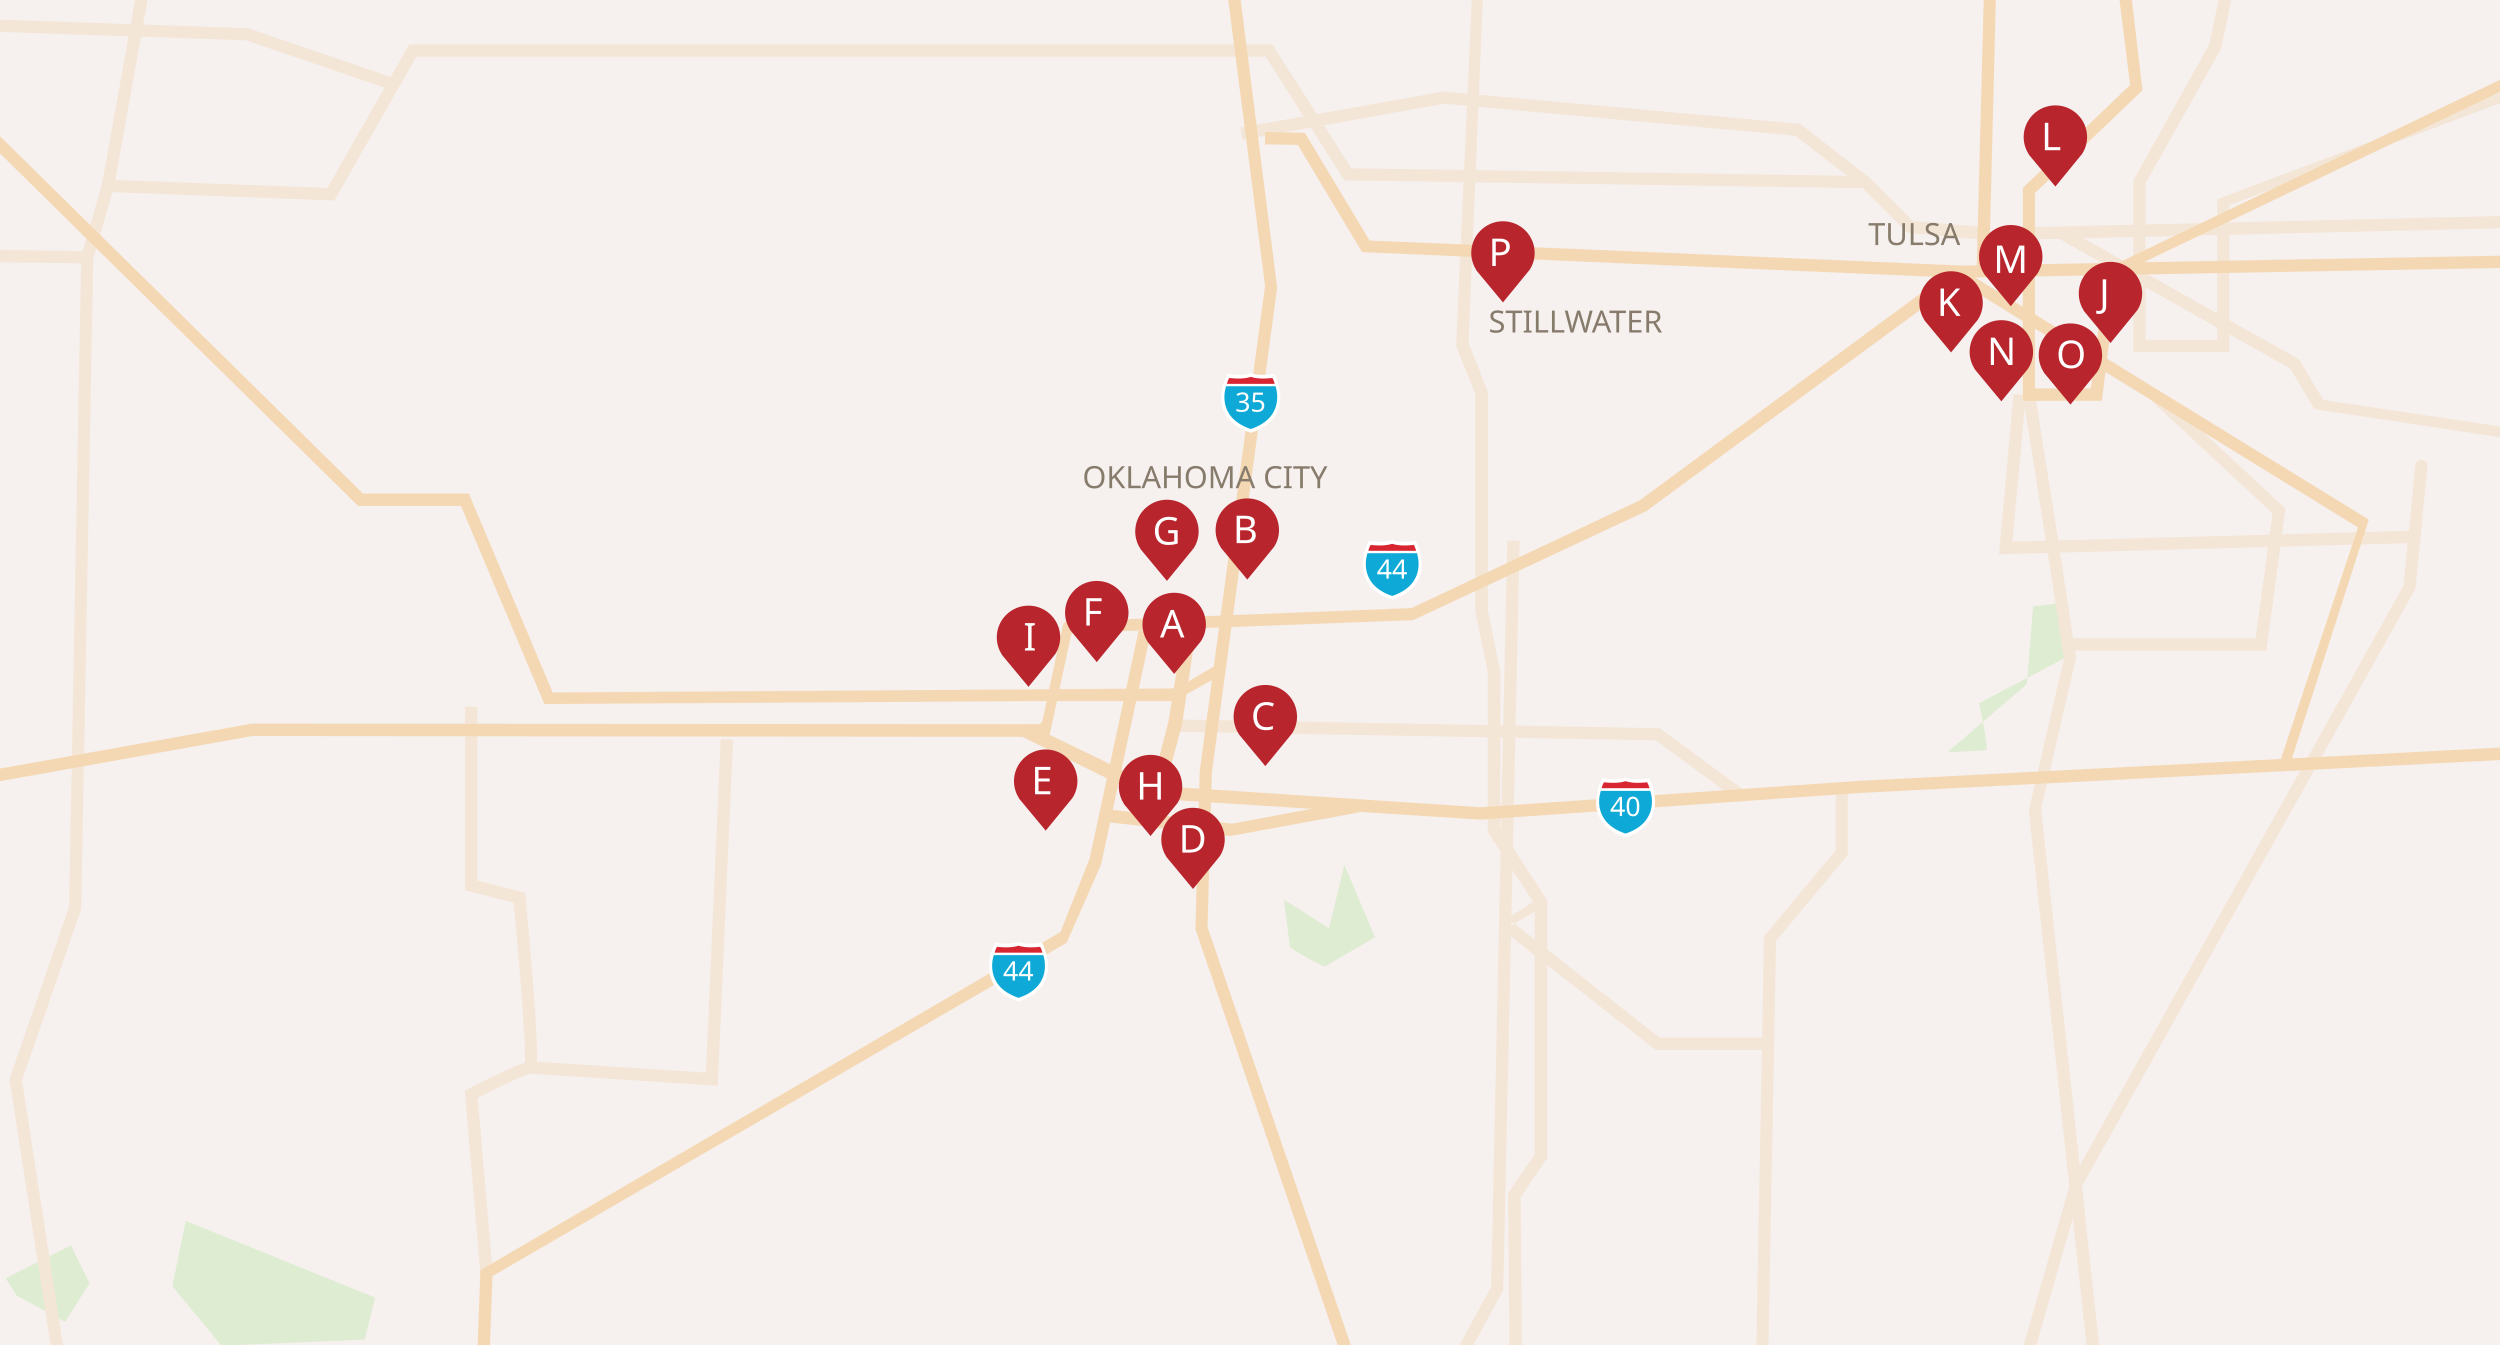
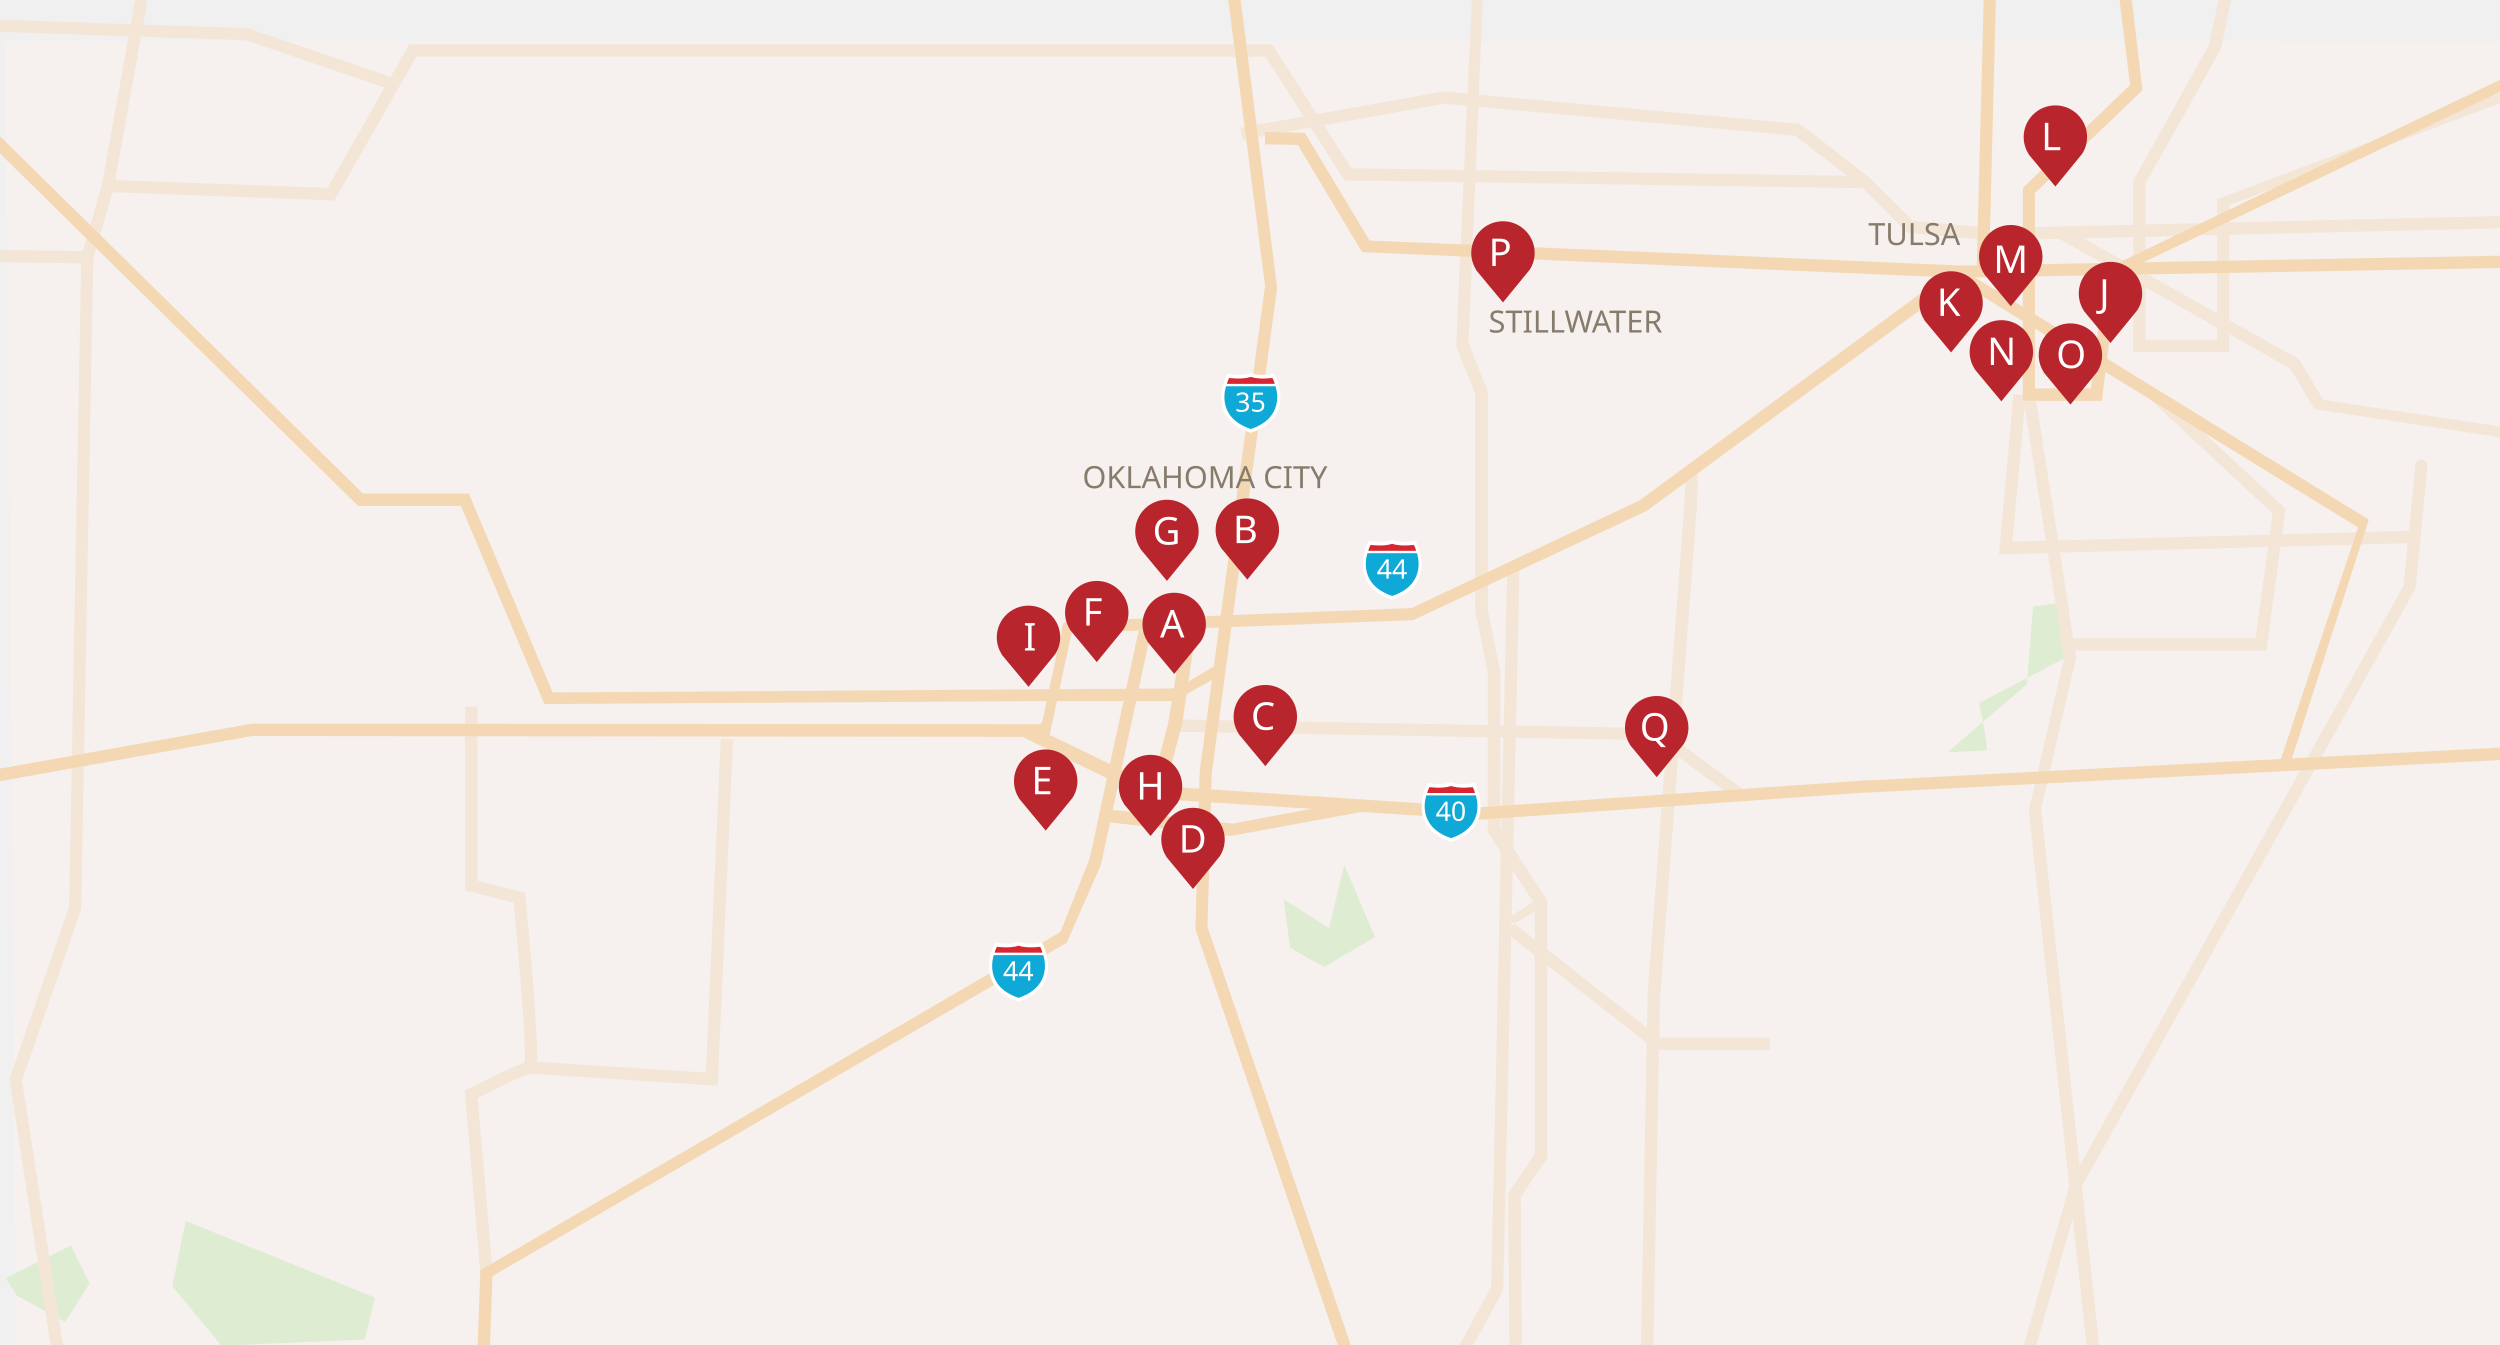
- <svg xmlns="http://www.w3.org/2000/svg" id="map" xml:space="preserve" viewBox="351.6 15.9 930 500" version="1.1" y="0px" x="0px" enable-background="new 351.6 15.9 930 500">
+ <svg xmlns="http://www.w3.org/2000/svg" version="1.1" id="map" x="0px" y="0px" viewBox="351.6 15.9 930 500" enable-background="new 351.6 15.9 930 500" xml:space="preserve">
  <g id="land">
-     <path d="m336.9 8.6l4.2 529.3h946.7l-3.9-529.2-947-0.1z" fill="#F6F0EF" />
+     <path fill="#F6F0EF" d="M353.6,31.1l4.2,529.3h946.7l-3.9-529.2c0,0,0,0,0,0L353.6,31.1z" />
  </g>
-   <polygon points="357.9 497.9 353.7 491.4 378 479.2 384.9 493.3 375.8 507.7" fill="#DEECD2" />
-   <polygon points="420.7 470.1 415.7 494.4 434 516.5 487.3 514.2 491.1 498.6" fill="#DEECD2" />
-   <path d="m829.2 350.5l2.3 17.9s12.2 7.6 13.3 6.9c1.1-0.8 18.3-10.7 18.3-10.7l-11.4-27-5.7 23.6-16.8-10.7z" fill="#DEECD2" />
-   <path d="m1117.8 240.3l3 19.8-33 17.4s3.8 17.5 2.7 17.5-14.5 0.8-14.5 0.8l29.6-25.4 2.3-28.9 9.9-1.2z" fill="#DEECD2" />
-   <path d="m893.2 144.5l7.2 18v80.8l4.6 22.5v59.5l17.5 27v93l-9.9 14.5 0.7 78.9h4.6l-0.6-77.5 9.9-14.5v-95.8l-17.5-27v-58.3l-4.6-22.5v-81.5l-7.2-18.1 5.5-132.4c0.1-2.4 2.4-0.1 0 0l-4.2 2.4-5.9 130.6-0.1 0.4z" fill="#F4E6D7" />
-   <polygon points="886.5 540.7 910.8 495.8 916.9 217.1 912.3 217 906.3 494.6 881.3 540.7" fill="#F4E6D7" />
-   <polygon points="997 313 967.5 291.3 788.3 288.1 788.4 283.5 969 286.8 999.7 309.3" fill="#F4E6D7" />
-   <polygon points="1445.9 -11.3 1176.4 90 1176.4 142.3 1149.7 142.3 1149.7 84.2 1177.8 34.1 1182 14.1 1177.5 13.2 1173.4 32.5 1145.2 83 1145.2 146.9 1180.9 146.9 1180.9 92.2 1445.9 -7.6" fill="#F4E6D7" />
-   <polygon points="1445.9 92.4 1106.2 100.4 1106.4 105 1445.9 96.9" fill="#F4E6D7" />
-   <polygon points="1445.9 199.1 1215.9 164.7 1206.9 149.6 1118.9 100.2 1116.6 104.2 1203.6 153 1212.6 168.1 1445.9 203.5" fill="#F4E6D7" />
-   <polygon points="1119.4 260.8 1106.3 317.4 1130.4 540.7 1135.1 540.7 1110.9 316.8 1123.9 260.6 1117 215.3 1108.6 162.3 1104.1 163 1112.5 216" fill="#F4E6D7" />
-   <path d="m1102.1 540.7l24-83.6 124-222.1 0.1-0.3 4.4-45.3c0.1-1.2-0.8-2.3-2-2.5-1.2-0.1-2.3 0.8-2.5 2l-4.3 44.3c0 0.3-0.1 0.6-0.3 0.9l-123.7 221.6-24.4 85h4.7z" fill="#F4E6D7" />
-   <polygon points="1095.2 222.1 1100.6 162.5 1105.2 162.9 1100.2 217.4 1249.6 213.3 1249.8 217.9" fill="#F4E6D7" />
-   <polygon points="1194.7 257.9 1121.6 257.9 1121.6 253.3 1190.7 253.3 1197 206.9 1151.3 164.4 1154.4 161 1201.8 205.1" fill="#F4E6D7" />
-   <polygon points="1010 406.5 967.5 406.5 910.6 361.9 924.5 353.9 925 349.4 912.4 357.5 969 401.9 1010 401.9" fill="#F4E6D7" />
-   <polygon points="1009 540.7 1012.3 365.9 1039 333.9 1039 309 1034.5 309 1034.5 332.2 1007.8 364.2 1004.5 540.7" fill="#F4E6D7" />
-   <polygon points="1044.1 85.4 1019.4 66.4 888.8 54.5 813.8 67.9 813 63.4 888.7 49.9 889.1 50 1021.3 62 1046.8 81.8" fill="#F4E6D7" />
-   <polygon points="443.9 26.4 331.6 22.5 331.6 27.1 443.1 30.9 497.3 49.4 498.7 45.1" fill="#F4E6D7" />
-   <polygon points="784.8 309.5 779.7 309.5 786.2 284.7 792.3 247.1 797 247.1 791.3 285.6" fill="#F4D8B3" />
-   <polygon points="394 85.4 389.5 84.6 402 15.1 406.5 15.9" fill="#F4E6D7" />
-   <polygon points="1063.2 98.1 1046.4 81.4 854.3 78.5 824.9 32.4 503.8 32.4 473.4 85.8 390 82.7 382.4 109.3 331.6 108.6 331.6 113.2 385.8 113.9 393.4 87.4 476 90.5 506.5 37 822.4 37 851.7 83 1044.5 85.9 1061.2 102.5 1089 105 1089.4 100.4" fill="#F4E6D7" />
-   <polygon points="378.8 540.7 359.8 417.8 381.7 354.4 381.8 354 386.3 111.6 381.8 111.5 377.3 353.2 355.1 417.3 374.2 540.7" fill="#F4E6D7" />
-   <path d="m530.3 489.7l-5.8-68.1 1.4-0.7c7.6-3.9 16.8-8.4 20.9-9.7 0.5-5.9-1.7-33.9-4.1-59.5l-18.1-4.6v-68.3h4.6v64.7l17.7 4.5 0.2 1.6c0 0.2 1.5 15.4 2.7 30.8 2.5 32 1.6 33 0.6 34.1-0.4 0.5-1.1 0.8-1.7 0.8-1.7 0.3-10.9 4.7-19.4 9l5.6 65.1-4.6 0.3z" fill="#F4E6D7" />
-   <polygon points="618.6 419.8 548.4 415.3 548.7 410.7 614.2 414.9 619.7 290.8 624.3 291" fill="#F4E6D7" />
-   <g id="roads" fill="#F4D8B3">
-     <polygon points="1199.6 299.8 1228.8 212.1 1081.1 121.2 1083.5 117.4 1232.8 209.2 1204 298.7" />
-     <polygon points="1445.9 -31.8 1445 -32.8 1135 115.9 1129.4 160.4 1108.6 160.4 1108.6 87.7 1148.6 49.5 1144.4 13.7 1139.8 13.7 1144 47.5 1104.1 85.8 1104.1 165 1133.5 165 1139.3 118.1 1445.9 -28.4" />
-     <polygon points="1091.5 117.1 1086.9 116.9 1089.6 13.5 1094.1 13.8" />
-     <polygon points="1081 119.3 955.9 113.9 858.3 109.7 834.4 69.8 822.2 69.6 822.2 65 837 65.3 861.1 105.4 956.4 109.3 1081.4 114.7" />
-     <polygon points="533 540.7 534.8 490.6 748.4 366.6 761.2 337.5 779.7 251.2 775.2 250.4 757 335.1 746.1 362.6 530.3 488.4 528.4 540.7" />
-     <polygon points="1397.3 288 1042.7 306.4 902.3 316.2 781.2 308.2 734.1 285.4 731.7 289.9 778.6 312.9 902.2 320.8 902.3 320.8 1043.1 310.9 1397.3 292.7" />
-     <polygon points="805.9 262.2 789.3 272 741.9 272.3 557.2 273.5 526 199.5 486.6 199.5 331.6 46.9 331.6 53.3 484.2 203.5 484.9 204.1 523.1 204.1 554.1 277.8 739.4 276.7 788.4 276.7 805.3 267.3" />
-     <path d="m1081.1 114.7h-1l-118.5 87.3-84.9 40.1-128.1 5c-0.8 0-1.4 0.6-1.6 1.3l-7.6 35.6c-0.2 0.8-0.9 1.4-1.7 1.3l-292.5-0.2-113.7 20.3v4.7l113.9-20.4 295.1 0.3c0.8 0 1.5-0.5 1.7-1.3l8-37.3 127.1-4.8 86.8-40.6 118.1-86.8 363.6-6.6v-4.6l-364.7 6.7z" />
-     <polygon points="861.8 538.7 800.8 360.8 802.4 303.4 826.7 122.9 812.2 8.6 807.6 8.8 822.2 122.2 797.9 302.7 796.3 361.6 856.9 538.7" />
+   <polygon fill="#DEECD2" points="357.9,497.9 353.7,491.4 378,479.2 384.9,493.3 375.8,507.7 " />
+   <polygon fill="#DEECD2" points="420.7,470.1 415.7,494.4 434,516.5 487.3,514.2 491.1,498.6 " />
+   <path fill="#DEECD2" d="M829.2,350.5l2.3,17.9c0,0,12.2,7.6,13.3,6.9c1.1-0.8,18.3-10.7,18.3-10.7l-11.4-27l-5.7,23.6L829.2,350.5z" />
+   <path fill="#DEECD2" d="M1117.8,240.3l3,19.8l-33,17.4c0,0,3.8,17.5,2.7,17.5c-1.1,0-14.5,0.8-14.5,0.8l29.6-25.4l2.3-28.9  L1117.8,240.3z" />
+   <path fill="#F4E6D7" d="M893.2,144.5l7.2,18v80.8l4.6,22.5v59.5l17.5,27v93l-9.9,14.5l0.7,78.9h4.6l-0.6-77.5l9.9-14.5v-95.8  l-17.5-27v-58.3l-4.6-22.5v-81.5l-7.2-18.1l5.5-132.4c0.1-2.4,2.4-0.1,0,0l-4.2,2.4l-5.9,130.6L893.2,144.5z" />
+   <polygon fill="#F4E6D7" points="886.5,540.7 910.8,495.8 916.9,225.8 912.3,225.7 906.3,494.6 881.3,540.7 " />
+   <polygon fill="#F4E6D7" points="997,313 967.5,291.3 788.3,288.1 788.4,283.5 969,286.8 999.7,309.3 " />
+   <polygon fill="#F4E6D7" points="1445.9,-11.3 1176.4,90 1176.4,142.3 1149.7,142.3 1149.7,84.2 1177.8,34.1 1182,14.1 1177.5,13.2   1173.4,32.5 1145.2,83 1145.2,146.9 1180.9,146.9 1180.9,92.2 1445.9,-7.6 " />
+   <polygon fill="#F4E6D7" points="1445.9,92.4 1106.2,100.4 1106.4,105 1445.9,96.9 " />
+   <polygon fill="#F4E6D7" points="1445.9,199.1 1215.9,164.7 1206.9,149.6 1118.9,100.2 1116.6,104.2 1203.6,153 1212.6,168.1   1445.9,203.5 " />
+   <polygon fill="#F4E6D7" points="1119.4,260.8 1106.3,317.4 1130.4,540.7 1135.1,540.7 1110.9,316.8 1123.9,260.6 1117,215.3   1108.6,162.3 1104.1,163 1112.5,216 " />
+   <path fill="#F4E6D7" d="M1102.1,540.7l24-83.6l124-222.1l0.1-0.3l4.4-45.3c0.1-1.2-0.8-2.3-2-2.5l0,0c-1.2-0.1-2.3,0.8-2.5,2  l-4.3,44.3c0,0.3-0.1,0.6-0.3,0.9l-123.7,221.6l-24.4,85H1102.1z" />
+   <polygon fill="#F4E6D7" points="1095.2,222.1 1100.6,162.5 1105.2,162.9 1100.2,217.4 1249.6,213.3 1249.8,217.9 " />
+   <polygon fill="#F4E6D7" points="1194.7,257.9 1121.6,257.9 1121.6,253.3 1190.7,253.3 1197,206.9 1151.3,164.4 1154.4,161   1201.8,205.1 " />
+   <polygon fill="#F4E6D7" points="1010,406.5 967.5,406.5 910.6,361.9 924.5,353.9 925,349.4 912.4,357.5 969,401.9 1010,401.9 " />
+   <path fill="#F4E6D7" d="M965.8,562.2l3.3-174.8l13.7-182.3l0.4-11.7c0-1.2-1-2.3-2.3-2.3h0c-1.2,0-2.3,1-2.3,2.3l-0.4,10  l-13.7,182.3l-3.3,176.5H965.8z" />
+   <polygon fill="#F4E6D7" points="1044.1,85.4 1019.4,66.4 888.8,54.5 813.8,67.9 813,63.4 888.7,49.9 889.1,50 1021.3,62   1046.8,81.8 " />
+   <polygon fill="#F4E6D7" points="443.9,26.4 331.6,22.5 331.6,27.1 443.1,30.9 497.3,49.4 498.7,45.1 " />
+   <polygon fill="#F4D8B3" points="784.8,309.5 779.7,309.5 786.2,284.7 792.3,247.1 797,247.1 791.3,285.6 " />
+   <polygon fill="#F4E6D7" points="394,85.4 389.5,84.6 402,15.1 406.5,15.9 " />
+   <polygon fill="#F4E6D7" points="1063.2,98.1 1046.4,81.4 854.3,78.5 824.9,32.4 503.8,32.4 473.4,85.8 390,82.7 382.4,109.3   331.6,108.6 331.6,113.2 385.8,113.9 393.4,87.4 476,90.5 506.5,37 822.4,37 851.7,83 1044.5,85.9 1061.2,102.5 1089,105   1089.4,100.4 " />
+   <polygon fill="#F4E6D7" points="378.8,540.7 359.8,417.8 381.7,354.4 381.8,354 386.3,111.6 381.8,111.5 377.3,353.2 355.1,417.3   374.2,540.7 " />
+   <path fill="#F4E6D7" d="M530.3,489.7l-5.8-68.1l1.4-0.7c7.6-3.9,16.8-8.4,20.9-9.7c0.5-5.9-1.7-33.9-4.1-59.5l-18.1-4.6v-68.3h4.6  v64.7l17.7,4.5l0.2,1.6c0,0.2,1.5,15.4,2.7,30.8c2.5,32,1.6,33,0.6,34.1c-0.4,0.5-1.1,0.8-1.7,0.8c-1.7,0.3-10.9,4.7-19.4,9  l5.6,65.1L530.3,489.7z" />
+   <polygon fill="#F4E6D7" points="618.6,419.8 548.4,415.3 548.7,410.7 614.2,414.9 619.7,290.8 624.3,291 " />
+   <g id="roads">
+     <polygon fill="#F4D8B3" points="1199.6,299.8 1228.8,212.1 1081.1,121.2 1083.5,117.4 1232.8,209.2 1204,298.7  " />
+     <polygon fill="#F4D8B3" points="1445.9,-31.8 1445,-32.8 1135,115.9 1129.4,160.4 1108.6,160.4 1108.6,87.7 1148.6,49.5    1144.4,13.7 1139.8,13.7 1144,47.5 1104.1,85.8 1104.1,165 1133.5,165 1139.3,118.1 1445.9,-28.4  " />
+     <polygon fill="#F4D8B3" points="1091.5,117.1 1086.9,116.9 1089.6,13.5 1094.1,13.8  " />
+     <polygon fill="#F4D8B3" points="1081,119.3 955.9,113.9 858.3,109.7 834.4,69.8 822.2,69.6 822.2,65 837,65.3 861.1,105.4    956.4,109.3 1081.4,114.7  " />
+     <polygon fill="#F4D8B3" points="533,540.7 534.8,490.6 748.4,366.6 761.2,337.5 779.7,251.2 775.2,250.4 757,335.1 746.1,362.6    530.3,488.4 528.4,540.7  " />
+     <polygon fill="#F4D8B3" points="1397.3,288 1042.7,306.4 902.3,316.2 781.2,308.2 734.1,285.4 731.7,289.9 778.6,312.9    902.2,320.8 902.3,320.8 1043.1,310.9 1397.3,292.7  " />
+     <polygon fill="#F4D8B3" points="805.9,262.2 789.3,272 741.9,272.3 557.2,273.5 526,199.5 486.6,199.5 331.6,46.9 331.6,53.3    484.2,203.5 484.9,204.1 523.1,204.1 554.1,277.8 739.4,276.7 788.4,276.7 805.3,267.3  " />
+     <path fill="#F4D8B3" d="M1081.1,114.7l-1,0L961.6,202l-84.9,40.1l-128.1,5c-0.8,0-1.4,0.6-1.6,1.3l-7.6,35.6   c-0.2,0.8-0.9,1.4-1.7,1.3l-292.5-0.2l-113.7,20.3v4.7l113.9-20.4l295.1,0.3c0.8,0,1.5-0.5,1.7-1.3l8-37.3l127.1-4.8l86.8-40.6   l118.1-86.8l363.6-6.6v-4.6L1081.1,114.7z" />
+     <polygon fill="#F4D8B3" points="861.8,538.7 800.8,360.8 802.4,303.4 826.7,122.9 812.2,8.6 807.6,8.8 822.2,122.2 797.9,302.7    796.3,361.6 856.9,538.7  " />
  </g>
-   <polygon points="857.7 318 809.4 326.9 762.3 321.6 762.3 316.8 810 322.3 843.6 316" fill="#F4D8B3" />
+   <polygon fill="#F4D8B3" points="857.7,318 809.4,326.9 762.3,321.6 762.3,316.8 810,322.3 843.6,316 " />
  <g id="marker">
-     <path id="pin_31_" d="m798.3 254.5c1.2-1.8 1.9-4 1.9-6.3 0-6.5-5.3-11.8-11.8-11.8s-11.8 5.3-11.8 11.8c0 2.5 0.8 4.7 2 6.6l9.8 11.8 9.9-12.1z" fill="#B9252D" />
-     <text id="id" font-size="14.268" fill="#FFFFFF" font-family="'Helvetica-Bold'" transform="translate(783.11 253.03)">A</text>
+     <path id="pin_31_" fill="#B9252D" d="M798.3,254.5c1.2-1.8,1.9-4,1.9-6.3c0-6.5-5.3-11.8-11.8-11.8c-6.5,0-11.8,5.3-11.8,11.8   c0,2.5,0.8,4.7,2,6.6l9.8,11.8L798.3,254.5z" />
+     <text id="id" transform="matrix(1 0 0 1 783.1147 253.0303)" fill="#FFFFFF" font-family="'Helvetica-Bold'" font-size="14.268">A</text>
  </g>
  <g id="marker_30_">
-     <path id="pin_30_" d="m825.5 219.4c1.2-1.8 1.9-4 1.9-6.3 0-6.5-5.3-11.8-11.8-11.8s-11.8 5.3-11.8 11.8c0 2.5 0.8 4.7 2 6.6l9.8 11.8 9.9-12.1z" fill="#B9252D" />
-     <text id="id_30_" font-size="14.268" fill="#FFFFFF" font-family="'Helvetica-Bold'" transform="translate(810.24 217.94)">B</text>
+     <path id="pin_30_" fill="#B9252D" d="M825.5,219.4c1.2-1.8,1.9-4,1.9-6.3c0-6.5-5.3-11.8-11.8-11.8c-6.5,0-11.8,5.3-11.8,11.8   c0,2.5,0.8,4.7,2,6.6l9.8,11.8L825.5,219.4z" />
+     <text id="id_30_" transform="matrix(1 0 0 1 810.2427 217.9394)" fill="#FFFFFF" font-family="'Helvetica-Bold'" font-size="14.268">B</text>
  </g>
  <g id="marker_29_">
-     <path id="pin_29_" d="m832.2 288.8c1.2-1.8 1.9-4 1.9-6.3 0-6.5-5.3-11.8-11.8-11.8s-11.8 5.3-11.8 11.8c0 2.5 0.8 4.7 2 6.6l9.8 11.8 9.9-12.1z" fill="#B9252D" />
-     <text id="id_29_" font-size="14.268" fill="#FFFFFF" font-family="'Helvetica-Bold'" transform="translate(816.95 287.39)">C</text>
+     <path id="pin_29_" fill="#B9252D" d="M832.2,288.8c1.2-1.8,1.9-4,1.9-6.3c0-6.5-5.3-11.8-11.8-11.8c-6.5,0-11.8,5.3-11.8,11.8   c0,2.5,0.8,4.7,2,6.6l9.8,11.8L832.2,288.8z" />
+     <text id="id_29_" transform="matrix(1 0 0 1 816.9546 287.3911)" fill="#FFFFFF" font-family="'Helvetica-Bold'" font-size="14.268">C</text>
+   </g>
+   <g id="marker_1_">
+     <path id="pin_1_" fill="#B9252D" d="M977.8,292.9c1.2-1.8,1.9-4,1.9-6.3c0-6.5-5.3-11.8-11.8-11.8c-6.5,0-11.8,5.3-11.8,11.8   c0,2.5,0.8,4.7,2,6.6l9.8,11.8L977.8,292.9z" />
+     <text id="id_1_" transform="matrix(1 0 0 1 961.5893 291.4198)" fill="#FFFFFF" font-family="'Helvetica-Bold'" font-size="14.268">Q</text>
  </g>
  <g id="marker_28_">
-     <path id="pin_28_" d="m1087.3 134.9c1.2-1.8 1.9-4 1.9-6.3 0-6.5-5.3-11.8-11.8-11.8s-11.8 5.3-11.8 11.8c0 2.5 0.8 4.7 2 6.6l9.8 11.8 9.9-12.1z" fill="#B9252D" />
-     <text id="id_28_" font-size="14.268" fill="#FFFFFF" font-family="'Helvetica-Bold'" transform="translate(1072.1 133.42)">K</text>
+     <path id="pin_28_" fill="#B9252D" d="M1087.3,134.9c1.2-1.8,1.9-4,1.9-6.3c0-6.5-5.3-11.8-11.8-11.8c-6.5,0-11.8,5.3-11.8,11.8   c0,2.5,0.8,4.7,2,6.6l9.8,11.8L1087.3,134.9z" />
+     <text id="id_28_" transform="matrix(1 0 0 1 1072.089 133.425)" fill="#FFFFFF" font-family="'Helvetica-Bold'" font-size="14.268">K</text>
  </g>
  <g id="marker_27_">
-     <path id="pin_24_" d="m1126.1 73.2c1.2-1.8 1.9-4 1.9-6.3 0-6.5-5.3-11.8-11.8-11.8s-11.8 5.3-11.8 11.8c0 2.5 0.8 4.7 2 6.6l9.8 11.8 9.9-12.1z" fill="#B9252D" />
-     <text id="id_27_" font-size="14.268" fill="#FFFFFF" font-family="'Helvetica-Bold'" transform="translate(1110.9 71.774)">L</text>
+     <path id="pin_24_" fill="#B9252D" d="M1126.1,73.2c1.2-1.8,1.9-4,1.9-6.3c0-6.5-5.3-11.8-11.8-11.8c-6.5,0-11.8,5.3-11.8,11.8   c0,2.5,0.8,4.7,2,6.6l9.8,11.8L1126.1,73.2z" />
+     <text id="id_27_" transform="matrix(1 0 0 1 1110.907 71.7741)" fill="#FFFFFF" font-family="'Helvetica-Bold'" font-size="14.268">L</text>
  </g>
  <g id="marker_23_">
-     <path id="pin_23_" d="m1146.6 131.4c1.2-1.8 1.9-4 1.9-6.3 0-6.5-5.3-11.8-11.8-11.8s-11.8 5.3-11.8 11.8c0 2.5 0.8 4.7 2 6.6l9.8 11.8 9.9-12.1z" fill="#B9252D" />
-     <text id="id_23_" font-size="14.268" fill="#FFFFFF" font-family="'Helvetica-Bold'" transform="translate(1132.5 130)">J</text>
+     <path id="pin_23_" fill="#B9252D" d="M1146.6,131.4c1.2-1.8,1.9-4,1.9-6.3c0-6.5-5.3-11.8-11.8-11.8c-6.5,0-11.8,5.3-11.8,11.8   c0,2.5,0.8,4.7,2,6.6l9.8,11.8L1146.6,131.4z" />
+     <text id="id_23_" transform="matrix(1 0 0 1 1132.487 130.0002)" fill="#FFFFFF" font-family="'Helvetica-Bold'" font-size="14.268">J</text>
  </g>
  <g id="marker_22_">
-     <path id="pin_22_" d="m1106 153.1c1.2-1.8 1.9-4 1.9-6.3 0-6.5-5.3-11.8-11.8-11.8s-11.8 5.3-11.8 11.8c0 2.5 0.8 4.7 2 6.6l9.8 11.8 9.9-12.1z" fill="#B9252D" />
-     <text id="id_22_" font-size="14.268" fill="#FFFFFF" font-family="'Helvetica-Bold'" transform="translate(1090.8 151.69)">N</text>
+     <path id="pin_22_" fill="#B9252D" d="M1106,153.1c1.2-1.8,1.9-4,1.9-6.3c0-6.5-5.3-11.8-11.8-11.8c-6.5,0-11.8,5.3-11.8,11.8   c0,2.5,0.8,4.7,2,6.6l9.8,11.8L1106,153.1z" />
+     <text id="id_22_" transform="matrix(1 0 0 1 1090.816 151.6916)" fill="#FFFFFF" font-family="'Helvetica-Bold'" font-size="14.268">N</text>
  </g>
  <g id="marker_21_">
-     <path id="pin_21_" d="m1109.5 117.7c1.2-1.8 1.9-4 1.9-6.3 0-6.5-5.3-11.8-11.8-11.8s-11.8 5.3-11.8 11.8c0 2.5 0.8 4.7 2 6.6l9.8 11.8 9.9-12.1z" fill="#B9252D" />
-     <text id="id_21_" font-size="14.268" fill="#FFFFFF" font-family="'Helvetica-Bold'" transform="translate(1093.1 117.44)">M</text>
+     <path id="pin_21_" fill="#B9252D" d="M1109.5,117.7c1.2-1.8,1.9-4,1.9-6.3c0-6.5-5.3-11.8-11.8-11.8c-6.5,0-11.8,5.3-11.8,11.8   c0,2.5,0.8,4.7,2,6.6l9.8,11.8L1109.5,117.7z" />
+     <text id="id_21_" transform="matrix(1 0 0 1 1093.099 117.4411)" fill="#FFFFFF" font-family="'Helvetica-Bold'" font-size="14.268">M</text>
  </g>
  <g id="marker_20_">
-     <path id="pin_20_" d="m795.6 219.9c1.2-1.8 1.9-4 1.9-6.3 0-6.5-5.3-11.8-11.8-11.8s-11.8 5.3-11.8 11.8c0 2.5 0.8 4.7 2 6.6l9.8 11.8 9.9-12.1z" fill="#B9252D" />
-     <text id="id_20_" font-size="14.268" fill="#FFFFFF" font-family="'Helvetica-Bold'" transform="translate(780.36 218.48)">G</text>
+     <path id="pin_20_" fill="#B9252D" d="M795.6,219.9c1.2-1.8,1.9-4,1.9-6.3c0-6.5-5.3-11.8-11.8-11.8c-6.5,0-11.8,5.3-11.8,11.8   c0,2.5,0.8,4.7,2,6.6l9.8,11.8L795.6,219.9z" />
+     <text id="id_20_" transform="matrix(1 0 0 1 780.3618 218.4756)" fill="#FFFFFF" font-family="'Helvetica-Bold'" font-size="14.268">G</text>
  </g>
  <g id="marker_19_">
-     <path id="pin_6_" d="m769.5 250.1c1.2-1.8 1.9-4 1.9-6.3 0-6.5-5.3-11.8-11.8-11.8s-11.8 5.3-11.8 11.8c0 2.5 0.8 4.7 2 6.6l9.8 11.8 9.9-12.1z" fill="#B9252D" />
-     <text id="id_19_" font-size="14.268" fill="#FFFFFF" font-family="'Helvetica-Bold'" transform="translate(754.33 248.62)">F</text>
+     <path id="pin_6_" fill="#B9252D" d="M769.5,250.1c1.2-1.8,1.9-4,1.9-6.3c0-6.5-5.3-11.8-11.8-11.8c-6.5,0-11.8,5.3-11.8,11.8   c0,2.5,0.8,4.7,2,6.6l9.8,11.8L769.5,250.1z" />
+     <text id="id_19_" transform="matrix(1 0 0 1 754.3325 248.623)" fill="#FFFFFF" font-family="'Helvetica-Bold'" font-size="14.268">F</text>
  </g>
  <g id="marker_7_">
-     <path id="pin_8_" d="m744.1 259.3c1.2-1.8 1.9-4 1.9-6.3 0-6.5-5.3-11.8-11.8-11.8s-11.8 5.3-11.8 11.8c0 2.5 0.8 4.7 2 6.6l9.8 11.8 9.9-12.1z" fill="#B9252D" />
-     <text id="id_7_" font-size="14.268" fill="#FFFFFF" font-family="'Helvetica-Bold'" transform="translate(732.3 257.9)">I</text>
+     <path id="pin_8_" fill="#B9252D" d="M744.1,259.3c1.2-1.8,1.9-4,1.9-6.3c0-6.5-5.3-11.8-11.8-11.8c-6.5,0-11.8,5.3-11.8,11.8   c0,2.5,0.8,4.7,2,6.6l9.8,11.8L744.1,259.3z" />
+     <text id="id_7_" transform="matrix(1 0 0 1 732.3013 257.8965)" fill="#FFFFFF" font-family="'Helvetica-Bold'" font-size="14.268">I</text>
  </g>
  <g id="marker_6_">
-     <path id="pin_7_" d="m789.5 314.8c1.2-1.8 1.9-4 1.9-6.3 0-6.5-5.3-11.8-11.8-11.8s-11.8 5.3-11.8 11.8c0 2.5 0.8 4.7 2 6.6l9.8 11.8 9.9-12.1z" fill="#B9252D" />
-     <text id="id_6_" font-size="14.268" fill="#FFFFFF" font-family="'Helvetica-Bold'" transform="translate(774.27 313.35)">H</text>
+     <path id="pin_7_" fill="#B9252D" d="M789.5,314.8c1.2-1.8,1.9-4,1.9-6.3c0-6.5-5.3-11.8-11.8-11.8c-6.5,0-11.8,5.3-11.8,11.8   c0,2.5,0.8,4.7,2,6.6l9.8,11.8L789.5,314.8z" />
+     <text id="id_6_" transform="matrix(1 0 0 1 774.272 313.354)" fill="#FFFFFF" font-family="'Helvetica-Bold'" font-size="14.268">H</text>
  </g>
  <g id="marker_5_">
-     <path id="pin_5_" d="m805.3 334.5c1.2-1.8 1.9-4 1.9-6.3 0-6.5-5.3-11.8-11.8-11.8s-11.8 5.3-11.8 11.8c0 2.5 0.8 4.7 2 6.6l9.8 11.8 9.9-12.1z" fill="#B9252D" />
-     <text id="id_5_" font-size="14.268" fill="#FFFFFF" font-family="'Helvetica-Bold'" transform="translate(790.06 333.06)">D</text>
+     <path id="pin_5_" fill="#B9252D" d="M805.3,334.5c1.2-1.8,1.9-4,1.9-6.3c0-6.5-5.3-11.8-11.8-11.8c-6.5,0-11.8,5.3-11.8,11.8   c0,2.5,0.8,4.7,2,6.6l9.8,11.8L805.3,334.5z" />
+     <text id="id_5_" transform="matrix(1 0 0 1 790.0649 333.0571)" fill="#FFFFFF" font-family="'Helvetica-Bold'" font-size="14.268">D</text>
  </g>
  <g id="marker_13_">
-     <path id="pin_14_" d="m920.6 116.3c1.2-1.8 1.9-4 1.9-6.3 0-6.5-5.3-11.8-11.8-11.8s-11.8 5.3-11.8 11.8c0 2.5 0.8 4.7 2 6.6l9.8 11.8 9.9-12.1z" fill="#B9252D" />
-     <text id="id_13_" font-size="14.268" fill="#FFFFFF" font-family="'Helvetica-Bold'" transform="translate(905.35 114.86)">P</text>
+     <path id="pin_14_" fill="#B9252D" d="M920.6,116.3c1.2-1.8,1.9-4,1.9-6.3c0-6.5-5.3-11.8-11.8-11.8c-6.5,0-11.8,5.3-11.8,11.8   c0,2.5,0.8,4.7,2,6.6l9.8,11.8L920.6,116.3z" />
+     <text id="id_13_" transform="matrix(1 0 0 1 905.3483 114.8629)" fill="#FFFFFF" font-family="'Helvetica-Bold'" font-size="14.268">P</text>
  </g>
-   <path d="m869.5 239c17.7-5.9 8.7-22 8.7-22s-5.6 1.2-8.7-0.3c-3 1.5-8.7 0.3-8.7 0.3s-8.9 16.2 8.7 22z" fill="#fff" />
-   <path d="m878.7 221.7s4.2 11.4-9.2 15.9c-13.4-4.5-9.2-15.9-9.2-15.9h18.4z" fill="#0EA9D6" />
-   <path d="m869.5 220.8h8.9s-0.4-1.6-0.9-2.2c0 0-4.7 0.7-8-0.4-3.3 1.1-8 0.4-8 0.4-0.5 0.6-0.9 2.2-0.9 2.2h8.9z" fill="#D72631" />
-   <text font-size="9.947" font-family="'HelveticaNeue-Bold'" transform="translate(863.74 231.15)" fill="#FFFFFF">44</text>
-   <path d="m956.3 327.4c17.7-5.9 8.7-22 8.7-22s-5.6 1.2-8.7-0.3c-3 1.5-8.7 0.3-8.7 0.3s-8.9 16.1 8.7 22z" fill="#fff" />
-   <path d="m965.5 310.1s4.2 11.4-9.2 15.9c-13.4-4.5-9.2-15.9-9.2-15.9h18.4z" fill="#0EA9D6" />
-   <path d="m956.3 309.1h8.9s-0.4-1.6-0.9-2.2c0 0-4.7 0.7-8-0.4-3.3 1.1-8 0.4-8 0.4-0.5 0.6-0.9 2.2-0.9 2.2h8.9z" fill="#D72631" />
-   <text font-size="9.947" font-family="'HelveticaNeue-Bold'" transform="translate(950.54 319.47)" fill="#FFFFFF">40</text>
-   <path d="m730.5 388.5c17.7-5.9 8.7-22 8.7-22s-5.6 1.2-8.7-0.3c-3 1.5-8.7 0.3-8.7 0.3s-9 16.2 8.7 22z" fill="#fff" />
-   <path d="m739.7 371.2s4.2 11.4-9.2 15.9c-13.4-4.5-9.2-15.9-9.2-15.9h18.4z" fill="#0EA9D6" />
-   <path d="m730.5 370.3h8.9s-0.4-1.6-0.9-2.2c0 0-4.7 0.7-8-0.4-3.3 1.1-8 0.4-8 0.4-0.5 0.6-0.9 2.2-0.9 2.2h8.9z" fill="#D72631" />
-   <text font-size="9.947" font-family="'HelveticaNeue-Bold'" transform="translate(724.71 380.65)" fill="#FFFFFF">44</text>
-   <path d="m816.9 176.9c17.7-5.9 8.7-22 8.7-22s-5.6 1.2-8.7-0.3c-3 1.5-8.7 0.3-8.7 0.3s-9 16.2 8.7 22z" fill="#fff" />
-   <path d="m826.1 159.6s4.2 11.4-9.2 15.9c-13.4-4.5-9.2-15.9-9.2-15.9h18.4z" fill="#0EA9D6" />
-   <path d="m816.9 158.7h8.9s-0.4-1.6-0.9-2.2c0 0-4.7 0.7-8-0.4-3.3 1.1-8 0.4-8 0.4-0.5 0.6-0.9 2.2-0.9 2.2h8.9z" fill="#D72631" />
-   <text font-size="9.947" font-family="'HelveticaNeue-Bold'" transform="translate(811.1 169.06)" fill="#FFFFFF">35</text>
-   <text font-size="11.417" font-family="'HelveticaNeue-Bold'" transform="translate(754.25 197.5)" fill="#877C6C">OKLAHOMA CITY</text>
-   <text font-size="11.417" font-family="'HelveticaNeue-Bold'" transform="translate(1046.6 107.06)" fill="#877C6C">TULSA</text>
-   <text font-size="11.417" font-family="'HelveticaNeue-Bold'" transform="translate(905.35 139.61)" fill="#877C6C">STILLWATER</text>
+   <g>
+     <path fill="#FFFFFF" d="M869.5,239c17.7-5.9,8.7-22,8.7-22s-5.6,1.2-8.7-0.3h0c-3,1.5-8.7,0.3-8.7,0.3S851.9,233.2,869.5,239   L869.5,239z" />
+     <path fill="#0EA9D6" d="M878.7,221.7c0,0,4.2,11.4-9.2,15.9c-13.4-4.5-9.2-15.9-9.2-15.9H878.7z" />
+     <path fill="#D72631" d="M869.5,220.8h8.9c0,0-0.4-1.6-0.9-2.2c0,0-4.7,0.7-8-0.4c-3.3,1.1-8,0.4-8,0.4c-0.5,0.6-0.9,2.2-0.9,2.2   H869.5z" />
+     <text transform="matrix(1 0 0 1 863.7394 231.1459)" fill="#FFFFFF" font-family="'HelveticaNeue-Bold'" font-size="9.947">44</text>
+   </g>
+   <g>
+     <path fill="#FFFFFF" d="M891.4,329.1c17.7-5.9,8.7-22,8.7-22s-5.6,1.2-8.7-0.3h0c-3,1.5-8.7,0.3-8.7,0.3S873.8,323.3,891.4,329.1   L891.4,329.1z" />
+     <path fill="#0EA9D6" d="M900.6,311.8c0,0,4.2,11.4-9.2,15.9c-13.4-4.5-9.2-15.9-9.2-15.9H900.6z" />
+     <path fill="#D72631" d="M891.4,310.9h8.9c0,0-0.4-1.6-0.9-2.2c0,0-4.7,0.7-8-0.4c-3.3,1.1-8,0.4-8,0.4c-0.5,0.6-0.9,2.2-0.9,2.2   H891.4z" />
+     <text transform="matrix(1 0 0 1 885.6475 321.2536)" fill="#FFFFFF" font-family="'HelveticaNeue-Bold'" font-size="9.947">40</text>
+   </g>
+   <g>
+     <path fill="#FFFFFF" d="M730.5,388.5c17.7-5.9,8.7-22,8.7-22s-5.6,1.2-8.7-0.3h0c-3,1.5-8.7,0.3-8.7,0.3S712.8,382.7,730.5,388.5   L730.5,388.5z" />
+     <path fill="#0EA9D6" d="M739.7,371.2c0,0,4.2,11.4-9.2,15.9c-13.4-4.5-9.2-15.9-9.2-15.9H739.7z" />
+     <path fill="#D72631" d="M730.5,370.3h8.9c0,0-0.4-1.6-0.9-2.2c0,0-4.7,0.7-8-0.4c-3.3,1.1-8,0.4-8,0.4c-0.5,0.6-0.9,2.2-0.9,2.2   H730.5z" />
+     <text transform="matrix(1 0 0 1 724.7119 380.6479)" fill="#FFFFFF" font-family="'HelveticaNeue-Bold'" font-size="9.947">44</text>
+   </g>
+   <g>
+     <path fill="#FFFFFF" d="M816.9,176.9c17.7-5.9,8.7-22,8.7-22s-5.6,1.2-8.7-0.3h0c-3,1.5-8.7,0.3-8.7,0.3S799.2,171.1,816.9,176.9   L816.9,176.9z" />
+     <path fill="#0EA9D6" d="M826.1,159.6c0,0,4.2,11.4-9.2,15.9c-13.4-4.5-9.2-15.9-9.2-15.9H826.1z" />
+     <path fill="#D72631" d="M816.9,158.7h8.9c0,0-0.4-1.6-0.9-2.2c0,0-4.7,0.7-8-0.4c-3.3,1.1-8,0.4-8,0.4c-0.5,0.6-0.9,2.2-0.9,2.2   H816.9z" />
+     <text transform="matrix(1 0 0 1 811.0996 169.0566)" fill="#FFFFFF" font-family="'HelveticaNeue-Bold'" font-size="9.947">35</text>
+   </g>
+   <text transform="matrix(1 0 0 1 754.2515 197.4961)" fill="#877C6C" font-family="'HelveticaNeue-Bold'" font-size="11.417">OKLAHOMA CITY</text>
+   <text transform="matrix(1 0 0 1 1046.597 107.0583)" fill="#877C6C" font-family="'HelveticaNeue-Bold'" font-size="11.417">TULSA</text>
+   <text transform="matrix(1 0 0 1 905.3483 139.6078)" fill="#877C6C" font-family="'HelveticaNeue-Bold'" font-size="11.417">STILLWATER</text>
  <g id="marker_4_">
-     <path id="pin_4_" d="m1131.7 154.3c1.2-1.8 1.9-4 1.9-6.3 0-6.5-5.3-11.8-11.8-11.8s-11.8 5.3-11.8 11.8c0 2.5 0.8 4.7 2 6.6l9.8 11.8 9.9-12.1z" fill="#B9252D" />
-     <text id="id_4_" font-size="14.268" fill="#FFFFFF" font-family="'Helvetica-Bold'" transform="translate(1116.5 152.83)">O</text>
+     <path id="pin_4_" fill="#B9252D" d="M1131.7,154.3c1.2-1.8,1.9-4,1.9-6.3c0-6.5-5.3-11.8-11.8-11.8c-6.5,0-11.8,5.3-11.8,11.8   c0,2.5,0.8,4.7,2,6.6l9.8,11.8L1131.7,154.3z" />
+     <text id="id_4_" transform="matrix(1 0 0 1 1116.504 152.8332)" fill="#FFFFFF" font-family="'Helvetica-Bold'" font-size="14.268">O</text>
  </g>
  <g id="marker_3_">
-     <path id="pin_3_" d="m750.5 312.8c1.2-1.8 1.9-4 1.9-6.3 0-6.5-5.3-11.8-11.8-11.8s-11.8 5.3-11.8 11.8c0 2.5 0.8 4.7 2 6.6l9.8 11.8 9.9-12.1z" fill="#B9252D" />
-     <text id="id_3_" font-size="14.268" fill="#FFFFFF" font-family="'Helvetica-Bold'" transform="translate(735.26 311.37)">E</text>
+     <path id="pin_3_" fill="#B9252D" d="M750.5,312.8c1.2-1.8,1.9-4,1.9-6.3c0-6.5-5.3-11.8-11.8-11.8c-6.5,0-11.8,5.3-11.8,11.8   c0,2.5,0.8,4.7,2,6.6l9.8,11.8L750.5,312.8z" />
+     <text id="id_3_" transform="matrix(1 0 0 1 735.2642 311.3657)" fill="#FFFFFF" font-family="'Helvetica-Bold'" font-size="14.268">E</text>
  </g>
</svg>
